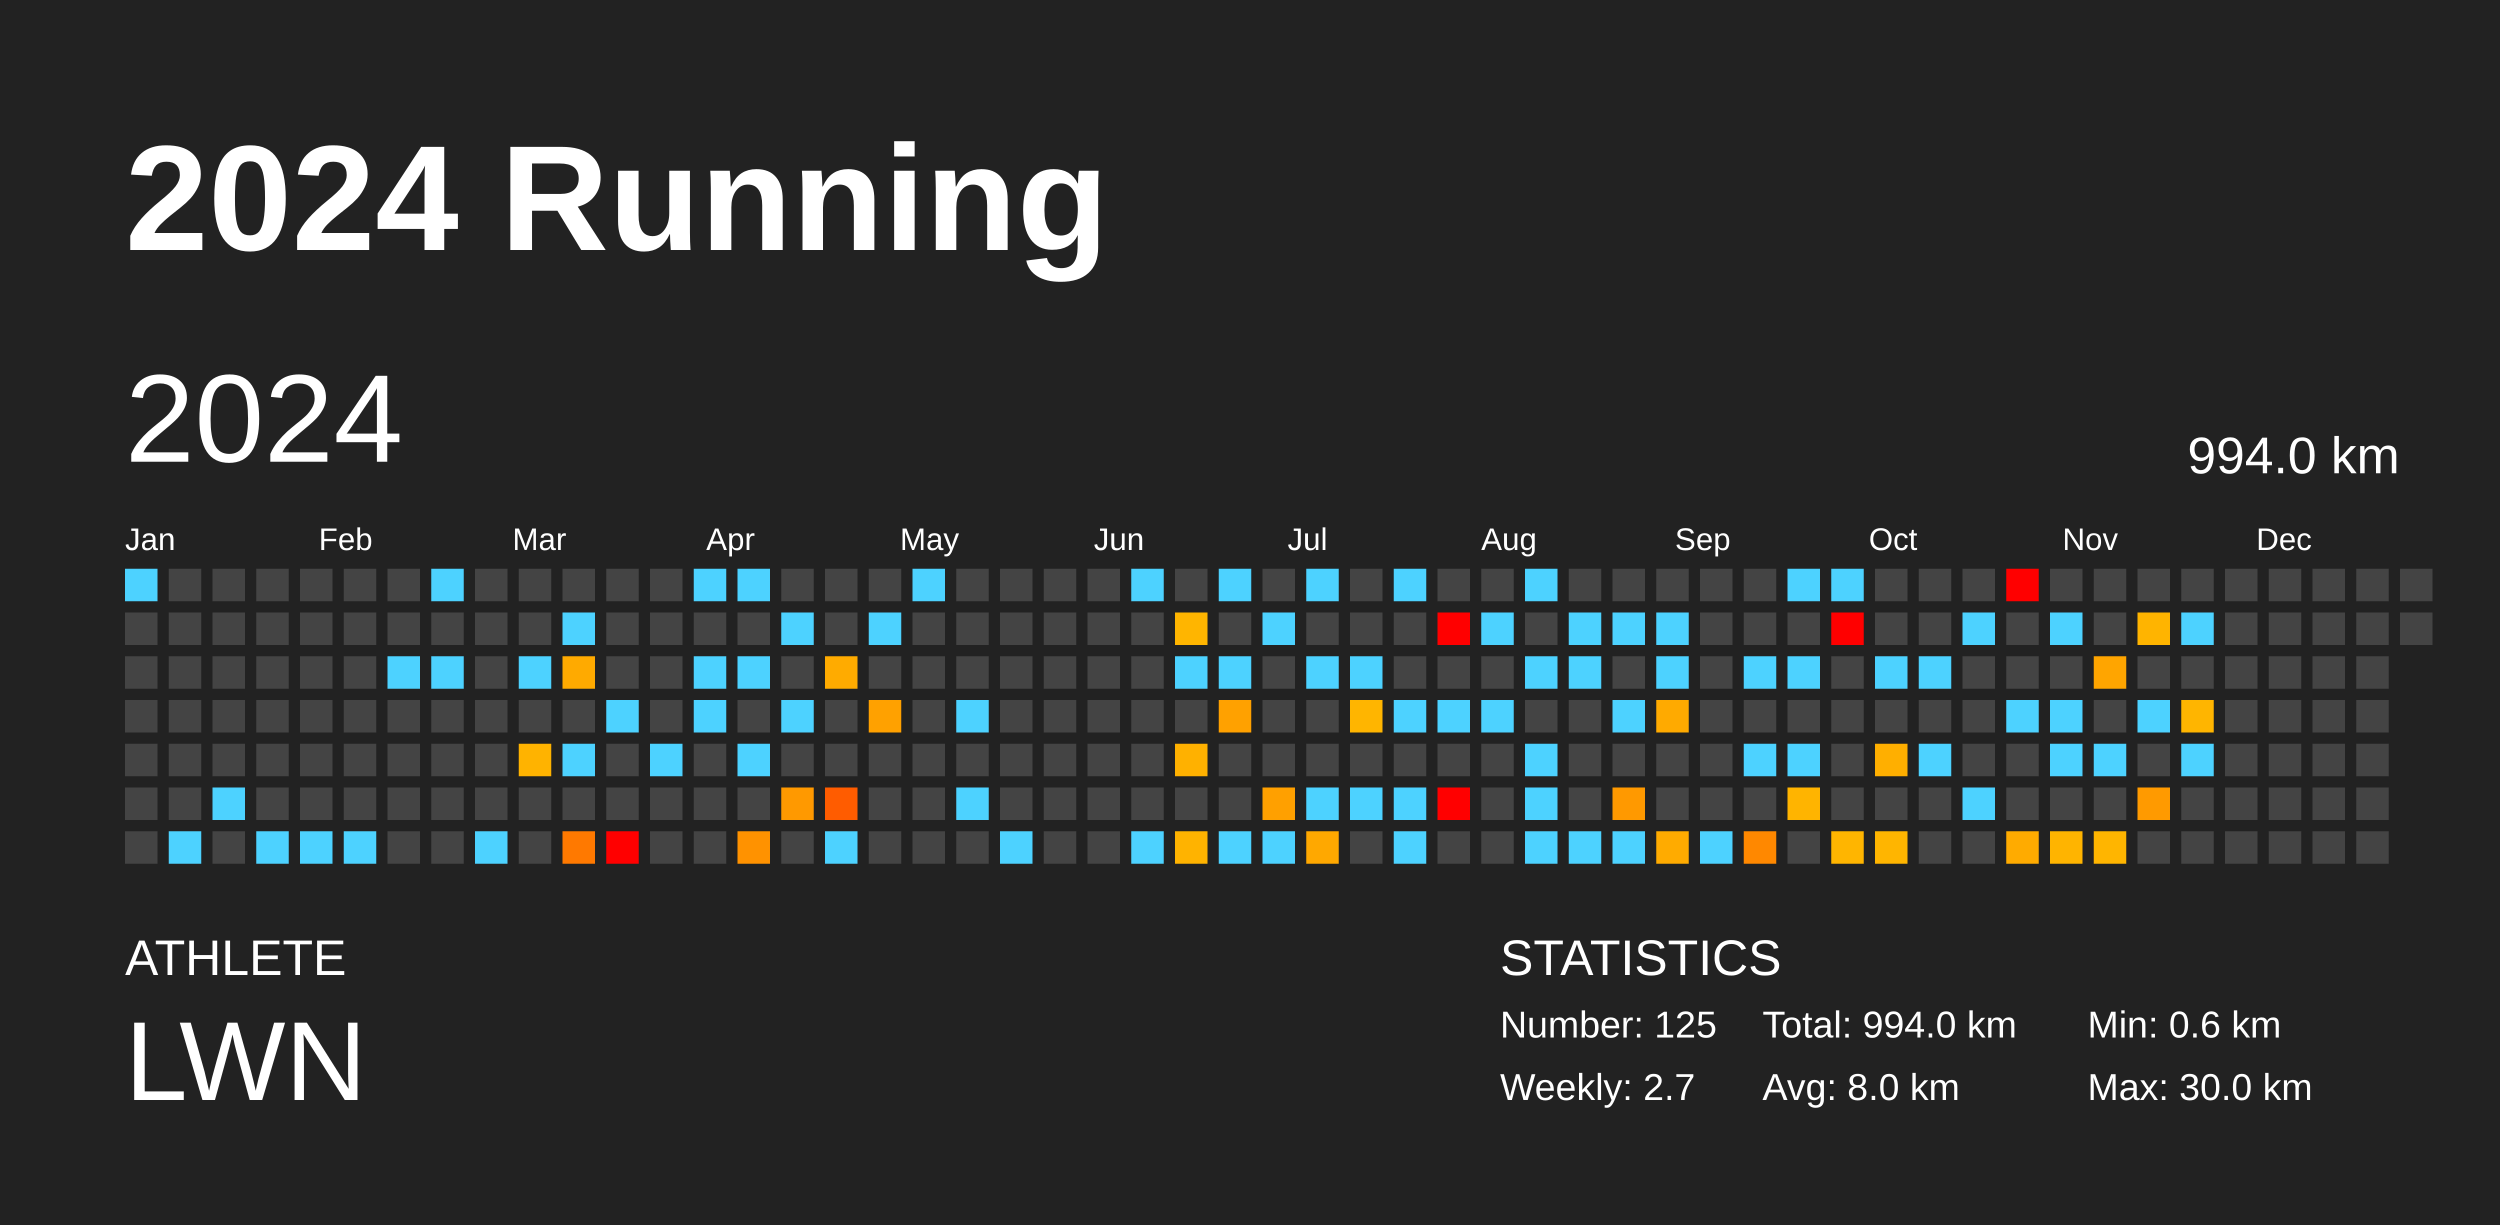
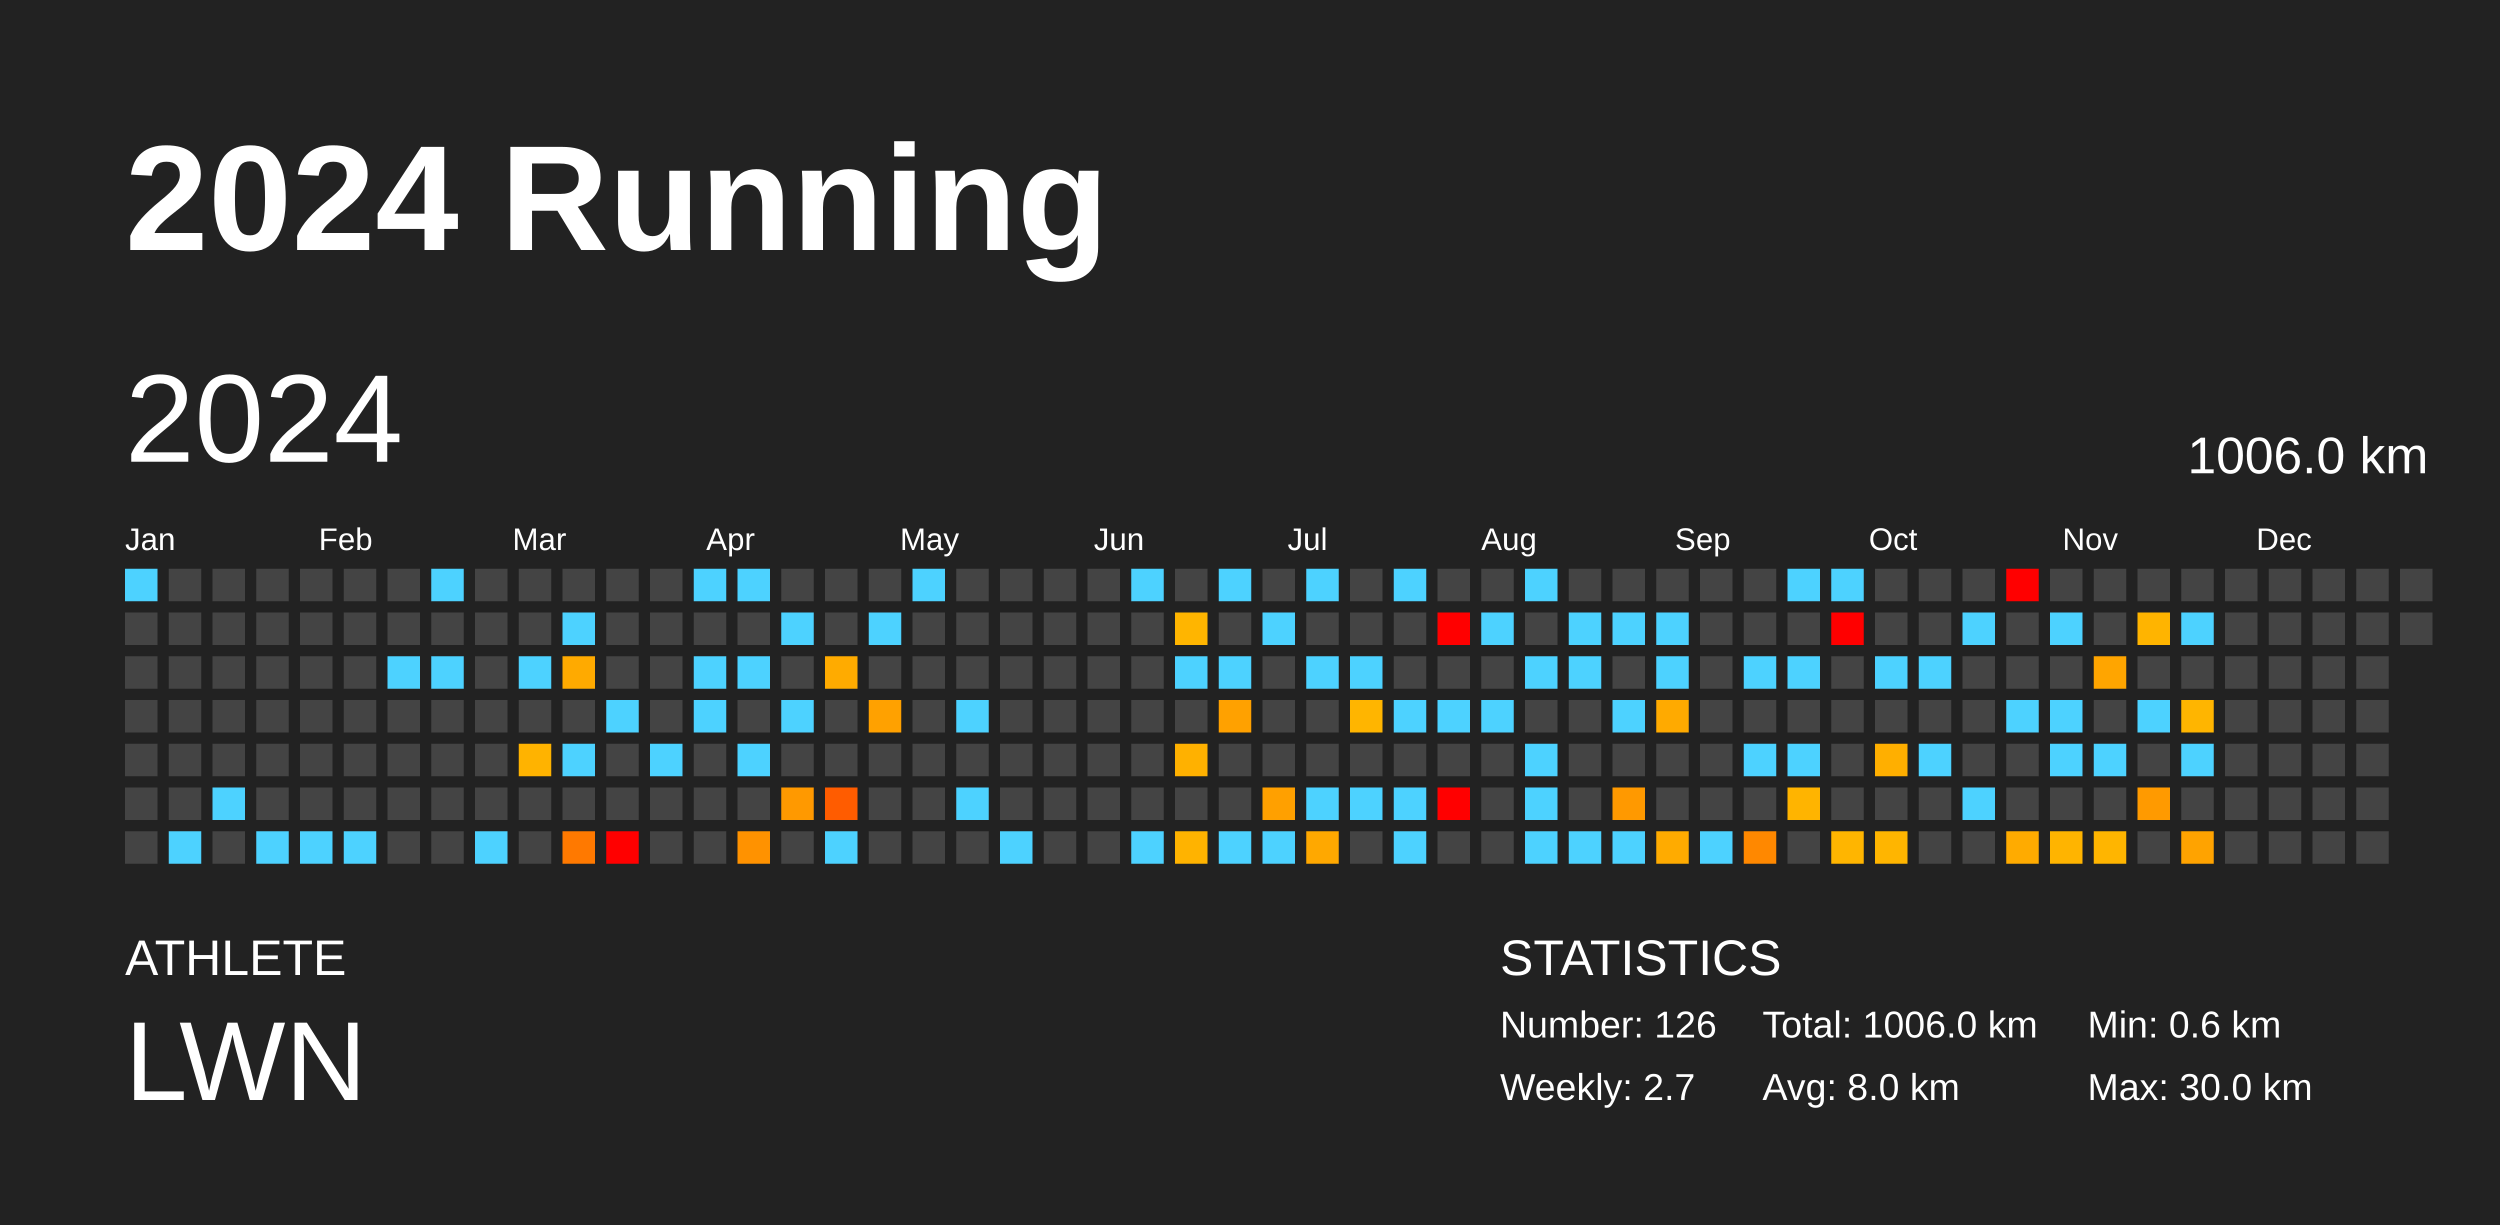
<svg xmlns="http://www.w3.org/2000/svg" baseProfile="full" height="98mm" version="1.1" viewBox="0,0,200,98" width="200mm">
  <defs />
  <rect fill="#222222" height="98" width="200" x="0" y="0" />
  <text fill="#FFFFFF" style="font-size:12px; font-family:Arial; font-weight:bold;" x="10" y="20">2024 Running</text>
  <text fill="#FFFFFF" style="font-size:4px; font-family:Arial" x="10" y="78">ATHLETE</text>
  <text fill="#FFFFFF" style="font-size:9px; font-family:Arial" x="10" y="88">LWN</text>
  <text fill="#FFFFFF" style="font-size:4px; font-family:Arial" x="120" y="78">STATISTICS</text>
-   <text fill="#FFFFFF" style="font-size:3px; font-family:Arial" x="120" y="83">Number: 125</text>
+   <text fill="#FFFFFF" style="font-size:3px; font-family:Arial" x="120" y="83">Number: 126</text>
  <text fill="#FFFFFF" style="font-size:3px; font-family:Arial" x="120" y="88">Weekly: 2.7</text>
-   <text fill="#FFFFFF" style="font-size:3px; font-family:Arial" x="141" y="83">Total: 994.0 km</text>
+   <text fill="#FFFFFF" style="font-size:3px; font-family:Arial" x="141" y="83">Total: 1006.0 km</text>
  <text fill="#FFFFFF" style="font-size:3px; font-family:Arial" x="141" y="88">Avg: 8.0 km</text>
  <text fill="#FFFFFF" style="font-size:3px; font-family:Arial" x="167" y="83">Min: 0.6 km</text>
  <text fill="#FFFFFF" style="font-size:3px; font-family:Arial" x="167" y="88">Max: 30.0 km</text>
  <text dominant-baseline="hanging" fill="#FFFFFF" style="font-size:10.0px; font-family:Arial;" x="10" y="30">2024</text>
-   <text dominant-baseline="hanging" fill="#FFFFFF" style="font-size:4.125px; font-family:Arial;" x="175" y="35">994.0 km</text>
+   <text dominant-baseline="hanging" fill="#FFFFFF" style="font-size:4.125px; font-family:Arial;" x="175" y="35">1006.0 km</text>
  <text fill="#FFFFFF" style="font-size:2.5px; font-family:Arial" x="10.0" y="44">Jan</text>
  <text fill="#FFFFFF" style="font-size:2.5px; font-family:Arial" x="25.5" y="44">Feb</text>
  <text fill="#FFFFFF" style="font-size:2.5px; font-family:Arial" x="41.0" y="44">Mar</text>
  <text fill="#FFFFFF" style="font-size:2.5px; font-family:Arial" x="56.5" y="44">Apr</text>
  <text fill="#FFFFFF" style="font-size:2.5px; font-family:Arial" x="72.0" y="44">May</text>
  <text fill="#FFFFFF" style="font-size:2.5px; font-family:Arial" x="87.5" y="44">Jun</text>
  <text fill="#FFFFFF" style="font-size:2.5px; font-family:Arial" x="103.0" y="44">Jul</text>
  <text fill="#FFFFFF" style="font-size:2.5px; font-family:Arial" x="118.5" y="44">Aug</text>
  <text fill="#FFFFFF" style="font-size:2.5px; font-family:Arial" x="134.0" y="44">Sep</text>
  <text fill="#FFFFFF" style="font-size:2.5px; font-family:Arial" x="149.5" y="44">Oct</text>
  <text fill="#FFFFFF" style="font-size:2.5px; font-family:Arial" x="165.0" y="44">Nov</text>
  <text fill="#FFFFFF" style="font-size:2.5px; font-family:Arial" x="180.5" y="44">Dec</text>
  <rect fill="#4dd2ff" height="2.6" width="2.6" x="10.0" y="45.5" />
  <rect fill="#444444" height="2.6" width="2.6" x="10.0" y="49.0" />
  <rect fill="#444444" height="2.6" width="2.6" x="10.0" y="52.5" />
  <rect fill="#444444" height="2.6" width="2.6" x="10.0" y="56.0" />
  <rect fill="#444444" height="2.6" width="2.6" x="10.0" y="59.5" />
  <rect fill="#444444" height="2.6" width="2.6" x="10.0" y="63.0" />
  <rect fill="#444444" height="2.6" width="2.6" x="10.0" y="66.5" />
  <rect fill="#444444" height="2.6" width="2.6" x="13.5" y="45.5" />
  <rect fill="#444444" height="2.6" width="2.6" x="13.5" y="49.0" />
  <rect fill="#444444" height="2.6" width="2.6" x="13.5" y="52.5" />
  <rect fill="#444444" height="2.6" width="2.6" x="13.5" y="56.0" />
  <rect fill="#444444" height="2.6" width="2.6" x="13.5" y="59.5" />
  <rect fill="#444444" height="2.6" width="2.6" x="13.5" y="63.0" />
  <rect fill="#4dd2ff" height="2.6" width="2.6" x="13.5" y="66.5" />
  <rect fill="#444444" height="2.6" width="2.6" x="17.0" y="45.5" />
  <rect fill="#444444" height="2.6" width="2.6" x="17.0" y="49.0" />
  <rect fill="#444444" height="2.6" width="2.6" x="17.0" y="52.5" />
  <rect fill="#444444" height="2.6" width="2.6" x="17.0" y="56.0" />
  <rect fill="#444444" height="2.6" width="2.6" x="17.0" y="59.5" />
  <rect fill="#4dd2ff" height="2.6" width="2.6" x="17.0" y="63.0" />
  <rect fill="#444444" height="2.6" width="2.6" x="17.0" y="66.5" />
  <rect fill="#444444" height="2.6" width="2.6" x="20.5" y="45.5" />
  <rect fill="#444444" height="2.6" width="2.6" x="20.5" y="49.0" />
  <rect fill="#444444" height="2.6" width="2.6" x="20.5" y="52.5" />
  <rect fill="#444444" height="2.6" width="2.6" x="20.5" y="56.0" />
  <rect fill="#444444" height="2.6" width="2.6" x="20.5" y="59.5" />
  <rect fill="#444444" height="2.6" width="2.6" x="20.5" y="63.0" />
  <rect fill="#4dd2ff" height="2.6" width="2.6" x="20.5" y="66.5" />
  <rect fill="#444444" height="2.6" width="2.6" x="24.0" y="45.5" />
  <rect fill="#444444" height="2.6" width="2.6" x="24.0" y="49.0" />
  <rect fill="#444444" height="2.6" width="2.6" x="24.0" y="52.5" />
  <rect fill="#444444" height="2.6" width="2.6" x="24.0" y="56.0" />
  <rect fill="#444444" height="2.6" width="2.6" x="24.0" y="59.5" />
  <rect fill="#444444" height="2.6" width="2.6" x="24.0" y="63.0" />
  <rect fill="#4dd2ff" height="2.6" width="2.6" x="24.0" y="66.5" />
  <rect fill="#444444" height="2.6" width="2.6" x="27.5" y="45.5" />
  <rect fill="#444444" height="2.6" width="2.6" x="27.5" y="49.0" />
  <rect fill="#444444" height="2.6" width="2.6" x="27.5" y="52.5" />
  <rect fill="#444444" height="2.6" width="2.6" x="27.5" y="56.0" />
  <rect fill="#444444" height="2.6" width="2.6" x="27.5" y="59.5" />
  <rect fill="#444444" height="2.6" width="2.6" x="27.5" y="63.0" />
  <rect fill="#4dd2ff" height="2.6" width="2.6" x="27.5" y="66.5" />
  <rect fill="#444444" height="2.6" width="2.6" x="31.0" y="45.5" />
  <rect fill="#444444" height="2.6" width="2.6" x="31.0" y="49.0" />
  <rect fill="#4dd2ff" height="2.6" width="2.6" x="31.0" y="52.5" />
  <rect fill="#444444" height="2.6" width="2.6" x="31.0" y="56.0" />
  <rect fill="#444444" height="2.6" width="2.6" x="31.0" y="59.5" />
  <rect fill="#444444" height="2.6" width="2.6" x="31.0" y="63.0" />
  <rect fill="#444444" height="2.6" width="2.6" x="31.0" y="66.5" />
  <rect fill="#4dd2ff" height="2.6" width="2.6" x="34.5" y="45.5" />
  <rect fill="#444444" height="2.6" width="2.6" x="34.5" y="49.0" />
  <rect fill="#4dd2ff" height="2.6" width="2.6" x="34.5" y="52.5" />
  <rect fill="#444444" height="2.6" width="2.6" x="34.5" y="56.0" />
  <rect fill="#444444" height="2.6" width="2.6" x="34.5" y="59.5" />
  <rect fill="#444444" height="2.6" width="2.6" x="34.5" y="63.0" />
  <rect fill="#444444" height="2.6" width="2.6" x="34.5" y="66.5" />
  <rect fill="#444444" height="2.6" width="2.6" x="38.0" y="45.5" />
  <rect fill="#444444" height="2.6" width="2.6" x="38.0" y="49.0" />
  <rect fill="#444444" height="2.6" width="2.6" x="38.0" y="52.5" />
  <rect fill="#444444" height="2.6" width="2.6" x="38.0" y="56.0" />
  <rect fill="#444444" height="2.6" width="2.6" x="38.0" y="59.5" />
  <rect fill="#444444" height="2.6" width="2.6" x="38.0" y="63.0" />
  <rect fill="#4dd2ff" height="2.6" width="2.6" x="38.0" y="66.5" />
  <rect fill="#444444" height="2.6" width="2.6" x="41.5" y="45.5" />
  <rect fill="#444444" height="2.6" width="2.6" x="41.5" y="49.0" />
  <rect fill="#4dd2ff" height="2.6" width="2.6" x="41.5" y="52.5" />
  <rect fill="#444444" height="2.6" width="2.6" x="41.5" y="56.0" />
  <rect fill="#ffb300" height="2.6" width="2.6" x="41.5" y="59.5" />
  <rect fill="#444444" height="2.6" width="2.6" x="41.5" y="63.0" />
  <rect fill="#444444" height="2.6" width="2.6" x="41.5" y="66.5" />
  <rect fill="#444444" height="2.6" width="2.6" x="45.0" y="45.5" />
  <rect fill="#4dd2ff" height="2.6" width="2.6" x="45.0" y="49.0" />
  <rect fill="#ffaa00" height="2.6" width="2.6" x="45.0" y="52.5" />
  <rect fill="#444444" height="2.6" width="2.6" x="45.0" y="56.0" />
  <rect fill="#4dd2ff" height="2.6" width="2.6" x="45.0" y="59.5" />
  <rect fill="#444444" height="2.6" width="2.6" x="45.0" y="63.0" />
  <rect fill="#ff7900" height="2.6" width="2.6" x="45.0" y="66.5" />
  <rect fill="#444444" height="2.6" width="2.6" x="48.5" y="45.5" />
  <rect fill="#444444" height="2.6" width="2.6" x="48.5" y="49.0" />
  <rect fill="#444444" height="2.6" width="2.6" x="48.5" y="52.5" />
  <rect fill="#4dd2ff" height="2.6" width="2.6" x="48.5" y="56.0" />
  <rect fill="#444444" height="2.6" width="2.6" x="48.5" y="59.5" />
  <rect fill="#444444" height="2.6" width="2.6" x="48.5" y="63.0" />
  <rect fill="red" height="2.6" width="2.6" x="48.5" y="66.5" />
  <rect fill="#444444" height="2.6" width="2.6" x="52.0" y="45.5" />
  <rect fill="#444444" height="2.6" width="2.6" x="52.0" y="49.0" />
  <rect fill="#444444" height="2.6" width="2.6" x="52.0" y="52.5" />
  <rect fill="#444444" height="2.6" width="2.6" x="52.0" y="56.0" />
  <rect fill="#4dd2ff" height="2.6" width="2.6" x="52.0" y="59.5" />
  <rect fill="#444444" height="2.6" width="2.6" x="52.0" y="63.0" />
  <rect fill="#444444" height="2.6" width="2.6" x="52.0" y="66.5" />
  <rect fill="#4dd2ff" height="2.6" width="2.6" x="55.5" y="45.5" />
  <rect fill="#444444" height="2.6" width="2.6" x="55.5" y="49.0" />
  <rect fill="#4dd2ff" height="2.6" width="2.6" x="55.5" y="52.5" />
  <rect fill="#4dd2ff" height="2.6" width="2.6" x="55.5" y="56.0" />
  <rect fill="#444444" height="2.6" width="2.6" x="55.5" y="59.5" />
  <rect fill="#444444" height="2.6" width="2.6" x="55.5" y="63.0" />
  <rect fill="#444444" height="2.6" width="2.6" x="55.5" y="66.5" />
  <rect fill="#4dd2ff" height="2.6" width="2.6" x="59.0" y="45.5" />
  <rect fill="#444444" height="2.6" width="2.6" x="59.0" y="49.0" />
  <rect fill="#4dd2ff" height="2.6" width="2.6" x="59.0" y="52.5" />
  <rect fill="#444444" height="2.6" width="2.6" x="59.0" y="56.0" />
  <rect fill="#4dd2ff" height="2.6" width="2.6" x="59.0" y="59.5" />
  <rect fill="#444444" height="2.6" width="2.6" x="59.0" y="63.0" />
  <rect fill="#ff9200" height="2.6" width="2.6" x="59.0" y="66.5" />
  <rect fill="#444444" height="2.6" width="2.6" x="62.5" y="45.5" />
  <rect fill="#4dd2ff" height="2.6" width="2.6" x="62.5" y="49.0" />
  <rect fill="#444444" height="2.6" width="2.6" x="62.5" y="52.5" />
  <rect fill="#4dd2ff" height="2.6" width="2.6" x="62.5" y="56.0" />
  <rect fill="#444444" height="2.6" width="2.6" x="62.5" y="59.5" />
  <rect fill="#ff9900" height="2.6" width="2.6" x="62.5" y="63.0" />
  <rect fill="#444444" height="2.6" width="2.6" x="62.5" y="66.5" />
  <rect fill="#444444" height="2.6" width="2.6" x="66.0" y="45.5" />
  <rect fill="#444444" height="2.6" width="2.6" x="66.0" y="49.0" />
  <rect fill="#ffab00" height="2.6" width="2.6" x="66.0" y="52.5" />
  <rect fill="#444444" height="2.6" width="2.6" x="66.0" y="56.0" />
  <rect fill="#444444" height="2.6" width="2.6" x="66.0" y="59.5" />
  <rect fill="#ff5c00" height="2.6" width="2.6" x="66.0" y="63.0" />
  <rect fill="#4dd2ff" height="2.6" width="2.6" x="66.0" y="66.5" />
  <rect fill="#444444" height="2.6" width="2.6" x="69.5" y="45.5" />
  <rect fill="#4dd2ff" height="2.6" width="2.6" x="69.5" y="49.0" />
  <rect fill="#444444" height="2.6" width="2.6" x="69.5" y="52.5" />
  <rect fill="#ffa100" height="2.6" width="2.6" x="69.5" y="56.0" />
  <rect fill="#444444" height="2.6" width="2.6" x="69.5" y="59.5" />
  <rect fill="#444444" height="2.6" width="2.6" x="69.5" y="63.0" />
  <rect fill="#444444" height="2.6" width="2.6" x="69.5" y="66.5" />
  <rect fill="#4dd2ff" height="2.6" width="2.6" x="73.0" y="45.5" />
  <rect fill="#444444" height="2.6" width="2.6" x="73.0" y="49.0" />
  <rect fill="#444444" height="2.6" width="2.6" x="73.0" y="52.5" />
  <rect fill="#444444" height="2.6" width="2.6" x="73.0" y="56.0" />
  <rect fill="#444444" height="2.6" width="2.6" x="73.0" y="59.5" />
  <rect fill="#444444" height="2.6" width="2.6" x="73.0" y="63.0" />
  <rect fill="#444444" height="2.6" width="2.6" x="73.0" y="66.5" />
  <rect fill="#444444" height="2.6" width="2.6" x="76.5" y="45.5" />
  <rect fill="#444444" height="2.6" width="2.6" x="76.5" y="49.0" />
  <rect fill="#444444" height="2.6" width="2.6" x="76.5" y="52.5" />
  <rect fill="#4dd2ff" height="2.6" width="2.6" x="76.5" y="56.0" />
  <rect fill="#444444" height="2.6" width="2.6" x="76.5" y="59.5" />
  <rect fill="#4dd2ff" height="2.6" width="2.6" x="76.5" y="63.0" />
  <rect fill="#444444" height="2.6" width="2.6" x="76.5" y="66.5" />
  <rect fill="#444444" height="2.6" width="2.6" x="80.0" y="45.5" />
  <rect fill="#444444" height="2.6" width="2.6" x="80.0" y="49.0" />
  <rect fill="#444444" height="2.6" width="2.6" x="80.0" y="52.5" />
  <rect fill="#444444" height="2.6" width="2.6" x="80.0" y="56.0" />
  <rect fill="#444444" height="2.6" width="2.6" x="80.0" y="59.5" />
  <rect fill="#444444" height="2.6" width="2.6" x="80.0" y="63.0" />
  <rect fill="#4dd2ff" height="2.6" width="2.6" x="80.0" y="66.5" />
  <rect fill="#444444" height="2.6" width="2.6" x="83.5" y="45.5" />
  <rect fill="#444444" height="2.6" width="2.6" x="83.5" y="49.0" />
  <rect fill="#444444" height="2.6" width="2.6" x="83.5" y="52.5" />
  <rect fill="#444444" height="2.6" width="2.6" x="83.5" y="56.0" />
  <rect fill="#444444" height="2.6" width="2.6" x="83.5" y="59.5" />
  <rect fill="#444444" height="2.6" width="2.6" x="83.5" y="63.0" />
  <rect fill="#444444" height="2.6" width="2.6" x="83.5" y="66.5" />
  <rect fill="#444444" height="2.6" width="2.6" x="87.0" y="45.5" />
  <rect fill="#444444" height="2.6" width="2.6" x="87.0" y="49.0" />
  <rect fill="#444444" height="2.6" width="2.6" x="87.0" y="52.5" />
  <rect fill="#444444" height="2.6" width="2.6" x="87.0" y="56.0" />
  <rect fill="#444444" height="2.6" width="2.6" x="87.0" y="59.5" />
  <rect fill="#444444" height="2.6" width="2.6" x="87.0" y="63.0" />
  <rect fill="#444444" height="2.6" width="2.6" x="87.0" y="66.5" />
  <rect fill="#4dd2ff" height="2.6" width="2.6" x="90.5" y="45.5" />
  <rect fill="#444444" height="2.6" width="2.6" x="90.5" y="49.0" />
  <rect fill="#444444" height="2.6" width="2.6" x="90.5" y="52.5" />
  <rect fill="#444444" height="2.6" width="2.6" x="90.5" y="56.0" />
  <rect fill="#444444" height="2.6" width="2.6" x="90.5" y="59.5" />
  <rect fill="#444444" height="2.6" width="2.6" x="90.5" y="63.0" />
  <rect fill="#4dd2ff" height="2.6" width="2.6" x="90.5" y="66.5" />
  <rect fill="#444444" height="2.6" width="2.6" x="94.0" y="45.5" />
  <rect fill="#ffb500" height="2.6" width="2.6" x="94.0" y="49.0" />
  <rect fill="#4dd2ff" height="2.6" width="2.6" x="94.0" y="52.5" />
  <rect fill="#444444" height="2.6" width="2.6" x="94.0" y="56.0" />
  <rect fill="#ffb100" height="2.6" width="2.6" x="94.0" y="59.5" />
  <rect fill="#444444" height="2.6" width="2.6" x="94.0" y="63.0" />
  <rect fill="#ffb300" height="2.6" width="2.6" x="94.0" y="66.5" />
  <rect fill="#4dd2ff" height="2.6" width="2.6" x="97.5" y="45.5" />
  <rect fill="#444444" height="2.6" width="2.6" x="97.5" y="49.0" />
  <rect fill="#4dd2ff" height="2.6" width="2.6" x="97.5" y="52.5" />
  <rect fill="#ffa100" height="2.6" width="2.6" x="97.5" y="56.0" />
  <rect fill="#444444" height="2.6" width="2.6" x="97.5" y="59.5" />
  <rect fill="#444444" height="2.6" width="2.6" x="97.5" y="63.0" />
  <rect fill="#4dd2ff" height="2.6" width="2.6" x="97.5" y="66.5" />
  <rect fill="#444444" height="2.6" width="2.6" x="101.0" y="45.5" />
  <rect fill="#4dd2ff" height="2.6" width="2.6" x="101.0" y="49.0" />
  <rect fill="#444444" height="2.6" width="2.6" x="101.0" y="52.5" />
  <rect fill="#444444" height="2.6" width="2.6" x="101.0" y="56.0" />
  <rect fill="#444444" height="2.6" width="2.6" x="101.0" y="59.5" />
  <rect fill="#ffa000" height="2.6" width="2.6" x="101.0" y="63.0" />
  <rect fill="#4dd2ff" height="2.6" width="2.6" x="101.0" y="66.5" />
  <rect fill="#4dd2ff" height="2.6" width="2.6" x="104.5" y="45.5" />
  <rect fill="#444444" height="2.6" width="2.6" x="104.5" y="49.0" />
  <rect fill="#4dd2ff" height="2.6" width="2.6" x="104.5" y="52.5" />
  <rect fill="#444444" height="2.6" width="2.6" x="104.5" y="56.0" />
  <rect fill="#444444" height="2.6" width="2.6" x="104.5" y="59.5" />
  <rect fill="#4dd2ff" height="2.6" width="2.6" x="104.5" y="63.0" />
  <rect fill="#ffa800" height="2.6" width="2.6" x="104.5" y="66.5" />
  <rect fill="#444444" height="2.6" width="2.6" x="108.0" y="45.5" />
  <rect fill="#444444" height="2.6" width="2.6" x="108.0" y="49.0" />
  <rect fill="#4dd2ff" height="2.6" width="2.6" x="108.0" y="52.5" />
  <rect fill="#ffb500" height="2.6" width="2.6" x="108.0" y="56.0" />
  <rect fill="#444444" height="2.6" width="2.6" x="108.0" y="59.5" />
  <rect fill="#4dd2ff" height="2.6" width="2.6" x="108.0" y="63.0" />
  <rect fill="#444444" height="2.6" width="2.6" x="108.0" y="66.5" />
  <rect fill="#4dd2ff" height="2.6" width="2.6" x="111.5" y="45.5" />
  <rect fill="#444444" height="2.6" width="2.6" x="111.5" y="49.0" />
  <rect fill="#444444" height="2.6" width="2.6" x="111.5" y="52.5" />
  <rect fill="#4dd2ff" height="2.6" width="2.6" x="111.5" y="56.0" />
  <rect fill="#444444" height="2.6" width="2.6" x="111.5" y="59.5" />
  <rect fill="#4dd2ff" height="2.6" width="2.6" x="111.5" y="63.0" />
  <rect fill="#4dd2ff" height="2.6" width="2.6" x="111.5" y="66.5" />
  <rect fill="#444444" height="2.6" width="2.6" x="115.0" y="45.5" />
  <rect fill="red" height="2.6" width="2.6" x="115.0" y="49.0" />
  <rect fill="#444444" height="2.6" width="2.6" x="115.0" y="52.5" />
  <rect fill="#4dd2ff" height="2.6" width="2.6" x="115.0" y="56.0" />
  <rect fill="#444444" height="2.6" width="2.6" x="115.0" y="59.5" />
  <rect fill="red" height="2.6" width="2.6" x="115.0" y="63.0" />
  <rect fill="#444444" height="2.6" width="2.6" x="115.0" y="66.5" />
  <rect fill="#444444" height="2.6" width="2.6" x="118.5" y="45.5" />
  <rect fill="#4dd2ff" height="2.6" width="2.6" x="118.5" y="49.0" />
  <rect fill="#444444" height="2.6" width="2.6" x="118.5" y="52.5" />
  <rect fill="#4dd2ff" height="2.6" width="2.6" x="118.5" y="56.0" />
  <rect fill="#444444" height="2.6" width="2.6" x="118.5" y="59.5" />
  <rect fill="#444444" height="2.6" width="2.6" x="118.5" y="63.0" />
  <rect fill="#444444" height="2.6" width="2.6" x="118.5" y="66.5" />
  <rect fill="#4dd2ff" height="2.6" width="2.6" x="122.0" y="45.5" />
  <rect fill="#444444" height="2.6" width="2.6" x="122.0" y="49.0" />
  <rect fill="#4dd2ff" height="2.6" width="2.6" x="122.0" y="52.5" />
  <rect fill="#444444" height="2.6" width="2.6" x="122.0" y="56.0" />
  <rect fill="#4dd2ff" height="2.6" width="2.6" x="122.0" y="59.5" />
  <rect fill="#4dd2ff" height="2.6" width="2.6" x="122.0" y="63.0" />
  <rect fill="#4dd2ff" height="2.6" width="2.6" x="122.0" y="66.5" />
  <rect fill="#444444" height="2.6" width="2.6" x="125.5" y="45.5" />
  <rect fill="#4dd2ff" height="2.6" width="2.6" x="125.5" y="49.0" />
  <rect fill="#4dd2ff" height="2.6" width="2.6" x="125.5" y="52.5" />
  <rect fill="#444444" height="2.6" width="2.6" x="125.5" y="56.0" />
  <rect fill="#444444" height="2.6" width="2.6" x="125.5" y="59.5" />
  <rect fill="#444444" height="2.6" width="2.6" x="125.5" y="63.0" />
  <rect fill="#4dd2ff" height="2.6" width="2.6" x="125.5" y="66.5" />
  <rect fill="#444444" height="2.6" width="2.6" x="129.0" y="45.5" />
  <rect fill="#4dd2ff" height="2.6" width="2.6" x="129.0" y="49.0" />
  <rect fill="#444444" height="2.6" width="2.6" x="129.0" y="52.5" />
  <rect fill="#4dd2ff" height="2.6" width="2.6" x="129.0" y="56.0" />
  <rect fill="#444444" height="2.6" width="2.6" x="129.0" y="59.5" />
  <rect fill="#ff9900" height="2.6" width="2.6" x="129.0" y="63.0" />
  <rect fill="#4dd2ff" height="2.6" width="2.6" x="129.0" y="66.5" />
  <rect fill="#444444" height="2.6" width="2.6" x="132.5" y="45.5" />
  <rect fill="#4dd2ff" height="2.6" width="2.6" x="132.5" y="49.0" />
  <rect fill="#4dd2ff" height="2.6" width="2.6" x="132.5" y="52.5" />
  <rect fill="#ffaa00" height="2.6" width="2.6" x="132.5" y="56.0" />
  <rect fill="#444444" height="2.6" width="2.6" x="132.5" y="59.5" />
  <rect fill="#444444" height="2.6" width="2.6" x="132.5" y="63.0" />
  <rect fill="#ffab00" height="2.6" width="2.6" x="132.5" y="66.5" />
  <rect fill="#444444" height="2.6" width="2.6" x="136.0" y="45.5" />
  <rect fill="#444444" height="2.6" width="2.6" x="136.0" y="49.0" />
  <rect fill="#444444" height="2.6" width="2.6" x="136.0" y="52.5" />
  <rect fill="#444444" height="2.6" width="2.6" x="136.0" y="56.0" />
  <rect fill="#444444" height="2.6" width="2.6" x="136.0" y="59.5" />
  <rect fill="#444444" height="2.6" width="2.6" x="136.0" y="63.0" />
  <rect fill="#4dd2ff" height="2.6" width="2.6" x="136.0" y="66.5" />
  <rect fill="#444444" height="2.6" width="2.6" x="139.5" y="45.5" />
  <rect fill="#444444" height="2.6" width="2.6" x="139.5" y="49.0" />
  <rect fill="#4dd2ff" height="2.6" width="2.6" x="139.5" y="52.5" />
  <rect fill="#444444" height="2.6" width="2.6" x="139.5" y="56.0" />
  <rect fill="#4dd2ff" height="2.6" width="2.6" x="139.5" y="59.5" />
  <rect fill="#444444" height="2.6" width="2.6" x="139.5" y="63.0" />
  <rect fill="#ff8800" height="2.6" width="2.6" x="139.5" y="66.5" />
  <rect fill="#4dd2ff" height="2.6" width="2.6" x="143.0" y="45.5" />
  <rect fill="#444444" height="2.6" width="2.6" x="143.0" y="49.0" />
  <rect fill="#4dd2ff" height="2.6" width="2.6" x="143.0" y="52.5" />
  <rect fill="#444444" height="2.6" width="2.6" x="143.0" y="56.0" />
  <rect fill="#4dd2ff" height="2.6" width="2.6" x="143.0" y="59.5" />
  <rect fill="#ffb400" height="2.6" width="2.6" x="143.0" y="63.0" />
  <rect fill="#444444" height="2.6" width="2.6" x="143.0" y="66.5" />
  <rect fill="#4dd2ff" height="2.6" width="2.6" x="146.5" y="45.5" />
  <rect fill="red" height="2.6" width="2.6" x="146.5" y="49.0" />
  <rect fill="#444444" height="2.6" width="2.6" x="146.5" y="52.5" />
  <rect fill="#444444" height="2.6" width="2.6" x="146.5" y="56.0" />
  <rect fill="#444444" height="2.6" width="2.6" x="146.5" y="59.5" />
  <rect fill="#444444" height="2.6" width="2.6" x="146.5" y="63.0" />
  <rect fill="#ffb500" height="2.6" width="2.6" x="146.5" y="66.5" />
  <rect fill="#444444" height="2.6" width="2.6" x="150.0" y="45.5" />
  <rect fill="#444444" height="2.6" width="2.6" x="150.0" y="49.0" />
  <rect fill="#4dd2ff" height="2.6" width="2.6" x="150.0" y="52.5" />
  <rect fill="#444444" height="2.6" width="2.6" x="150.0" y="56.0" />
  <rect fill="#ffaf00" height="2.6" width="2.6" x="150.0" y="59.5" />
  <rect fill="#444444" height="2.6" width="2.6" x="150.0" y="63.0" />
  <rect fill="#ffb500" height="2.6" width="2.6" x="150.0" y="66.5" />
  <rect fill="#444444" height="2.6" width="2.6" x="153.5" y="45.5" />
  <rect fill="#444444" height="2.6" width="2.6" x="153.5" y="49.0" />
  <rect fill="#4dd2ff" height="2.6" width="2.6" x="153.5" y="52.5" />
  <rect fill="#444444" height="2.6" width="2.6" x="153.5" y="56.0" />
  <rect fill="#4dd2ff" height="2.6" width="2.6" x="153.5" y="59.5" />
  <rect fill="#444444" height="2.6" width="2.6" x="153.5" y="63.0" />
  <rect fill="#444444" height="2.6" width="2.6" x="153.5" y="66.5" />
  <rect fill="#444444" height="2.6" width="2.6" x="157.0" y="45.5" />
  <rect fill="#4dd2ff" height="2.6" width="2.6" x="157.0" y="49.0" />
  <rect fill="#444444" height="2.6" width="2.6" x="157.0" y="52.5" />
  <rect fill="#444444" height="2.6" width="2.6" x="157.0" y="56.0" />
  <rect fill="#444444" height="2.6" width="2.6" x="157.0" y="59.5" />
  <rect fill="#4dd2ff" height="2.6" width="2.6" x="157.0" y="63.0" />
  <rect fill="#444444" height="2.6" width="2.6" x="157.0" y="66.5" />
  <rect fill="red" height="2.6" width="2.6" x="160.5" y="45.5" />
  <rect fill="#444444" height="2.6" width="2.6" x="160.5" y="49.0" />
  <rect fill="#444444" height="2.6" width="2.6" x="160.5" y="52.5" />
  <rect fill="#4dd2ff" height="2.6" width="2.6" x="160.5" y="56.0" />
  <rect fill="#444444" height="2.6" width="2.6" x="160.5" y="59.5" />
  <rect fill="#444444" height="2.6" width="2.6" x="160.5" y="63.0" />
  <rect fill="#ffab00" height="2.6" width="2.6" x="160.5" y="66.5" />
  <rect fill="#444444" height="2.6" width="2.6" x="164.0" y="45.5" />
  <rect fill="#4dd2ff" height="2.6" width="2.6" x="164.0" y="49.0" />
  <rect fill="#444444" height="2.6" width="2.6" x="164.0" y="52.5" />
  <rect fill="#4dd2ff" height="2.6" width="2.6" x="164.0" y="56.0" />
  <rect fill="#4dd2ff" height="2.6" width="2.6" x="164.0" y="59.5" />
  <rect fill="#444444" height="2.6" width="2.6" x="164.0" y="63.0" />
  <rect fill="#ffb400" height="2.6" width="2.6" x="164.0" y="66.5" />
  <rect fill="#444444" height="2.6" width="2.6" x="167.5" y="45.5" />
  <rect fill="#444444" height="2.6" width="2.6" x="167.5" y="49.0" />
  <rect fill="#ffa500" height="2.6" width="2.6" x="167.5" y="52.5" />
  <rect fill="#444444" height="2.6" width="2.6" x="167.5" y="56.0" />
  <rect fill="#4dd2ff" height="2.6" width="2.6" x="167.5" y="59.5" />
  <rect fill="#444444" height="2.6" width="2.6" x="167.5" y="63.0" />
  <rect fill="#ffb500" height="2.6" width="2.6" x="167.5" y="66.5" />
  <rect fill="#444444" height="2.6" width="2.6" x="171.0" y="45.5" />
  <rect fill="#ffb400" height="2.6" width="2.6" x="171.0" y="49.0" />
  <rect fill="#444444" height="2.6" width="2.6" x="171.0" y="52.5" />
  <rect fill="#4dd2ff" height="2.6" width="2.6" x="171.0" y="56.0" />
  <rect fill="#444444" height="2.6" width="2.6" x="171.0" y="59.5" />
  <rect fill="#ff9a00" height="2.6" width="2.6" x="171.0" y="63.0" />
  <rect fill="#444444" height="2.6" width="2.6" x="171.0" y="66.5" />
  <rect fill="#444444" height="2.6" width="2.6" x="174.5" y="45.5" />
  <rect fill="#4dd2ff" height="2.6" width="2.6" x="174.5" y="49.0" />
  <rect fill="#444444" height="2.6" width="2.6" x="174.5" y="52.5" />
  <rect fill="#ffb500" height="2.6" width="2.6" x="174.5" y="56.0" />
  <rect fill="#4dd2ff" height="2.6" width="2.6" x="174.5" y="59.5" />
  <rect fill="#444444" height="2.6" width="2.6" x="174.5" y="63.0" />
-   <rect fill="#444444" height="2.6" width="2.6" x="174.5" y="66.5" />
+   <rect fill="#ffa300" height="2.6" width="2.6" x="174.5" y="66.5" />
  <rect fill="#444444" height="2.6" width="2.6" x="178.0" y="45.5" />
  <rect fill="#444444" height="2.6" width="2.6" x="178.0" y="49.0" />
  <rect fill="#444444" height="2.6" width="2.6" x="178.0" y="52.5" />
  <rect fill="#444444" height="2.6" width="2.6" x="178.0" y="56.0" />
  <rect fill="#444444" height="2.6" width="2.6" x="178.0" y="59.5" />
  <rect fill="#444444" height="2.6" width="2.6" x="178.0" y="63.0" />
  <rect fill="#444444" height="2.6" width="2.6" x="178.0" y="66.5" />
  <rect fill="#444444" height="2.6" width="2.6" x="181.5" y="45.5" />
  <rect fill="#444444" height="2.6" width="2.6" x="181.5" y="49.0" />
  <rect fill="#444444" height="2.6" width="2.6" x="181.5" y="52.5" />
  <rect fill="#444444" height="2.6" width="2.6" x="181.5" y="56.0" />
  <rect fill="#444444" height="2.6" width="2.6" x="181.5" y="59.5" />
  <rect fill="#444444" height="2.6" width="2.6" x="181.5" y="63.0" />
  <rect fill="#444444" height="2.6" width="2.6" x="181.5" y="66.5" />
  <rect fill="#444444" height="2.6" width="2.6" x="185.0" y="45.5" />
  <rect fill="#444444" height="2.6" width="2.6" x="185.0" y="49.0" />
  <rect fill="#444444" height="2.6" width="2.6" x="185.0" y="52.5" />
  <rect fill="#444444" height="2.6" width="2.6" x="185.0" y="56.0" />
  <rect fill="#444444" height="2.6" width="2.6" x="185.0" y="59.5" />
  <rect fill="#444444" height="2.6" width="2.6" x="185.0" y="63.0" />
  <rect fill="#444444" height="2.6" width="2.6" x="185.0" y="66.5" />
  <rect fill="#444444" height="2.6" width="2.6" x="188.5" y="45.5" />
  <rect fill="#444444" height="2.6" width="2.6" x="188.5" y="49.0" />
  <rect fill="#444444" height="2.6" width="2.6" x="188.5" y="52.5" />
  <rect fill="#444444" height="2.6" width="2.6" x="188.5" y="56.0" />
  <rect fill="#444444" height="2.6" width="2.6" x="188.5" y="59.5" />
  <rect fill="#444444" height="2.6" width="2.6" x="188.5" y="63.0" />
  <rect fill="#444444" height="2.6" width="2.6" x="188.5" y="66.5" />
  <rect fill="#444444" height="2.6" width="2.6" x="192.0" y="45.5" />
  <rect fill="#444444" height="2.6" width="2.6" x="192.0" y="49.0" />
</svg>
